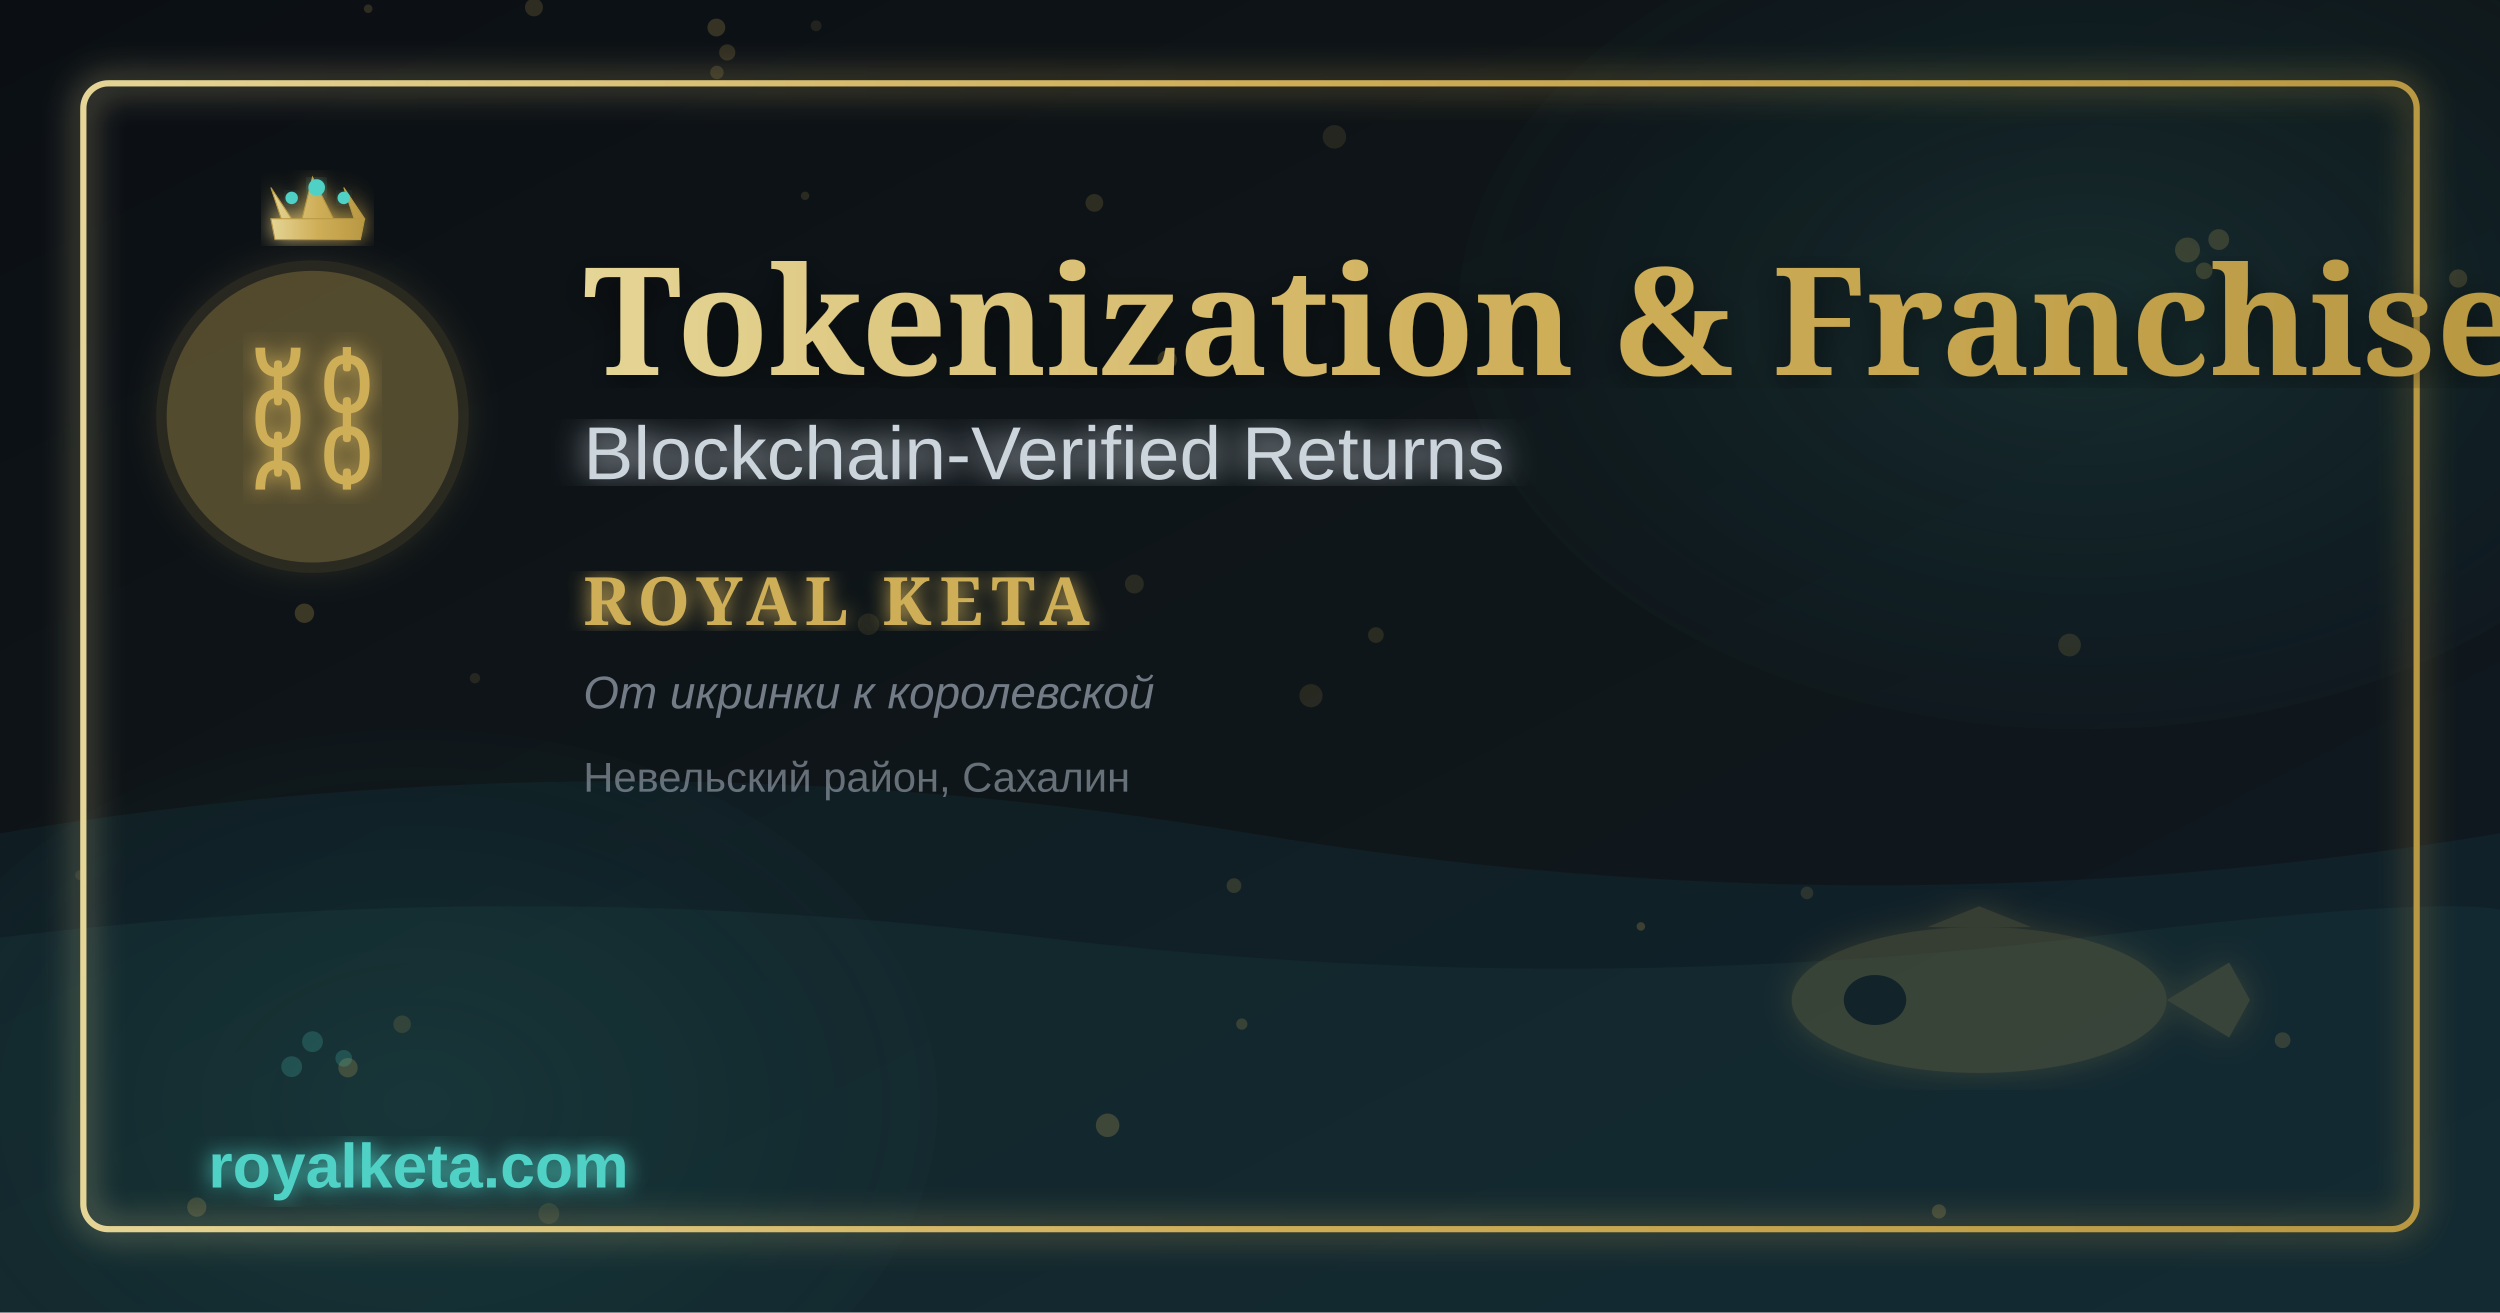
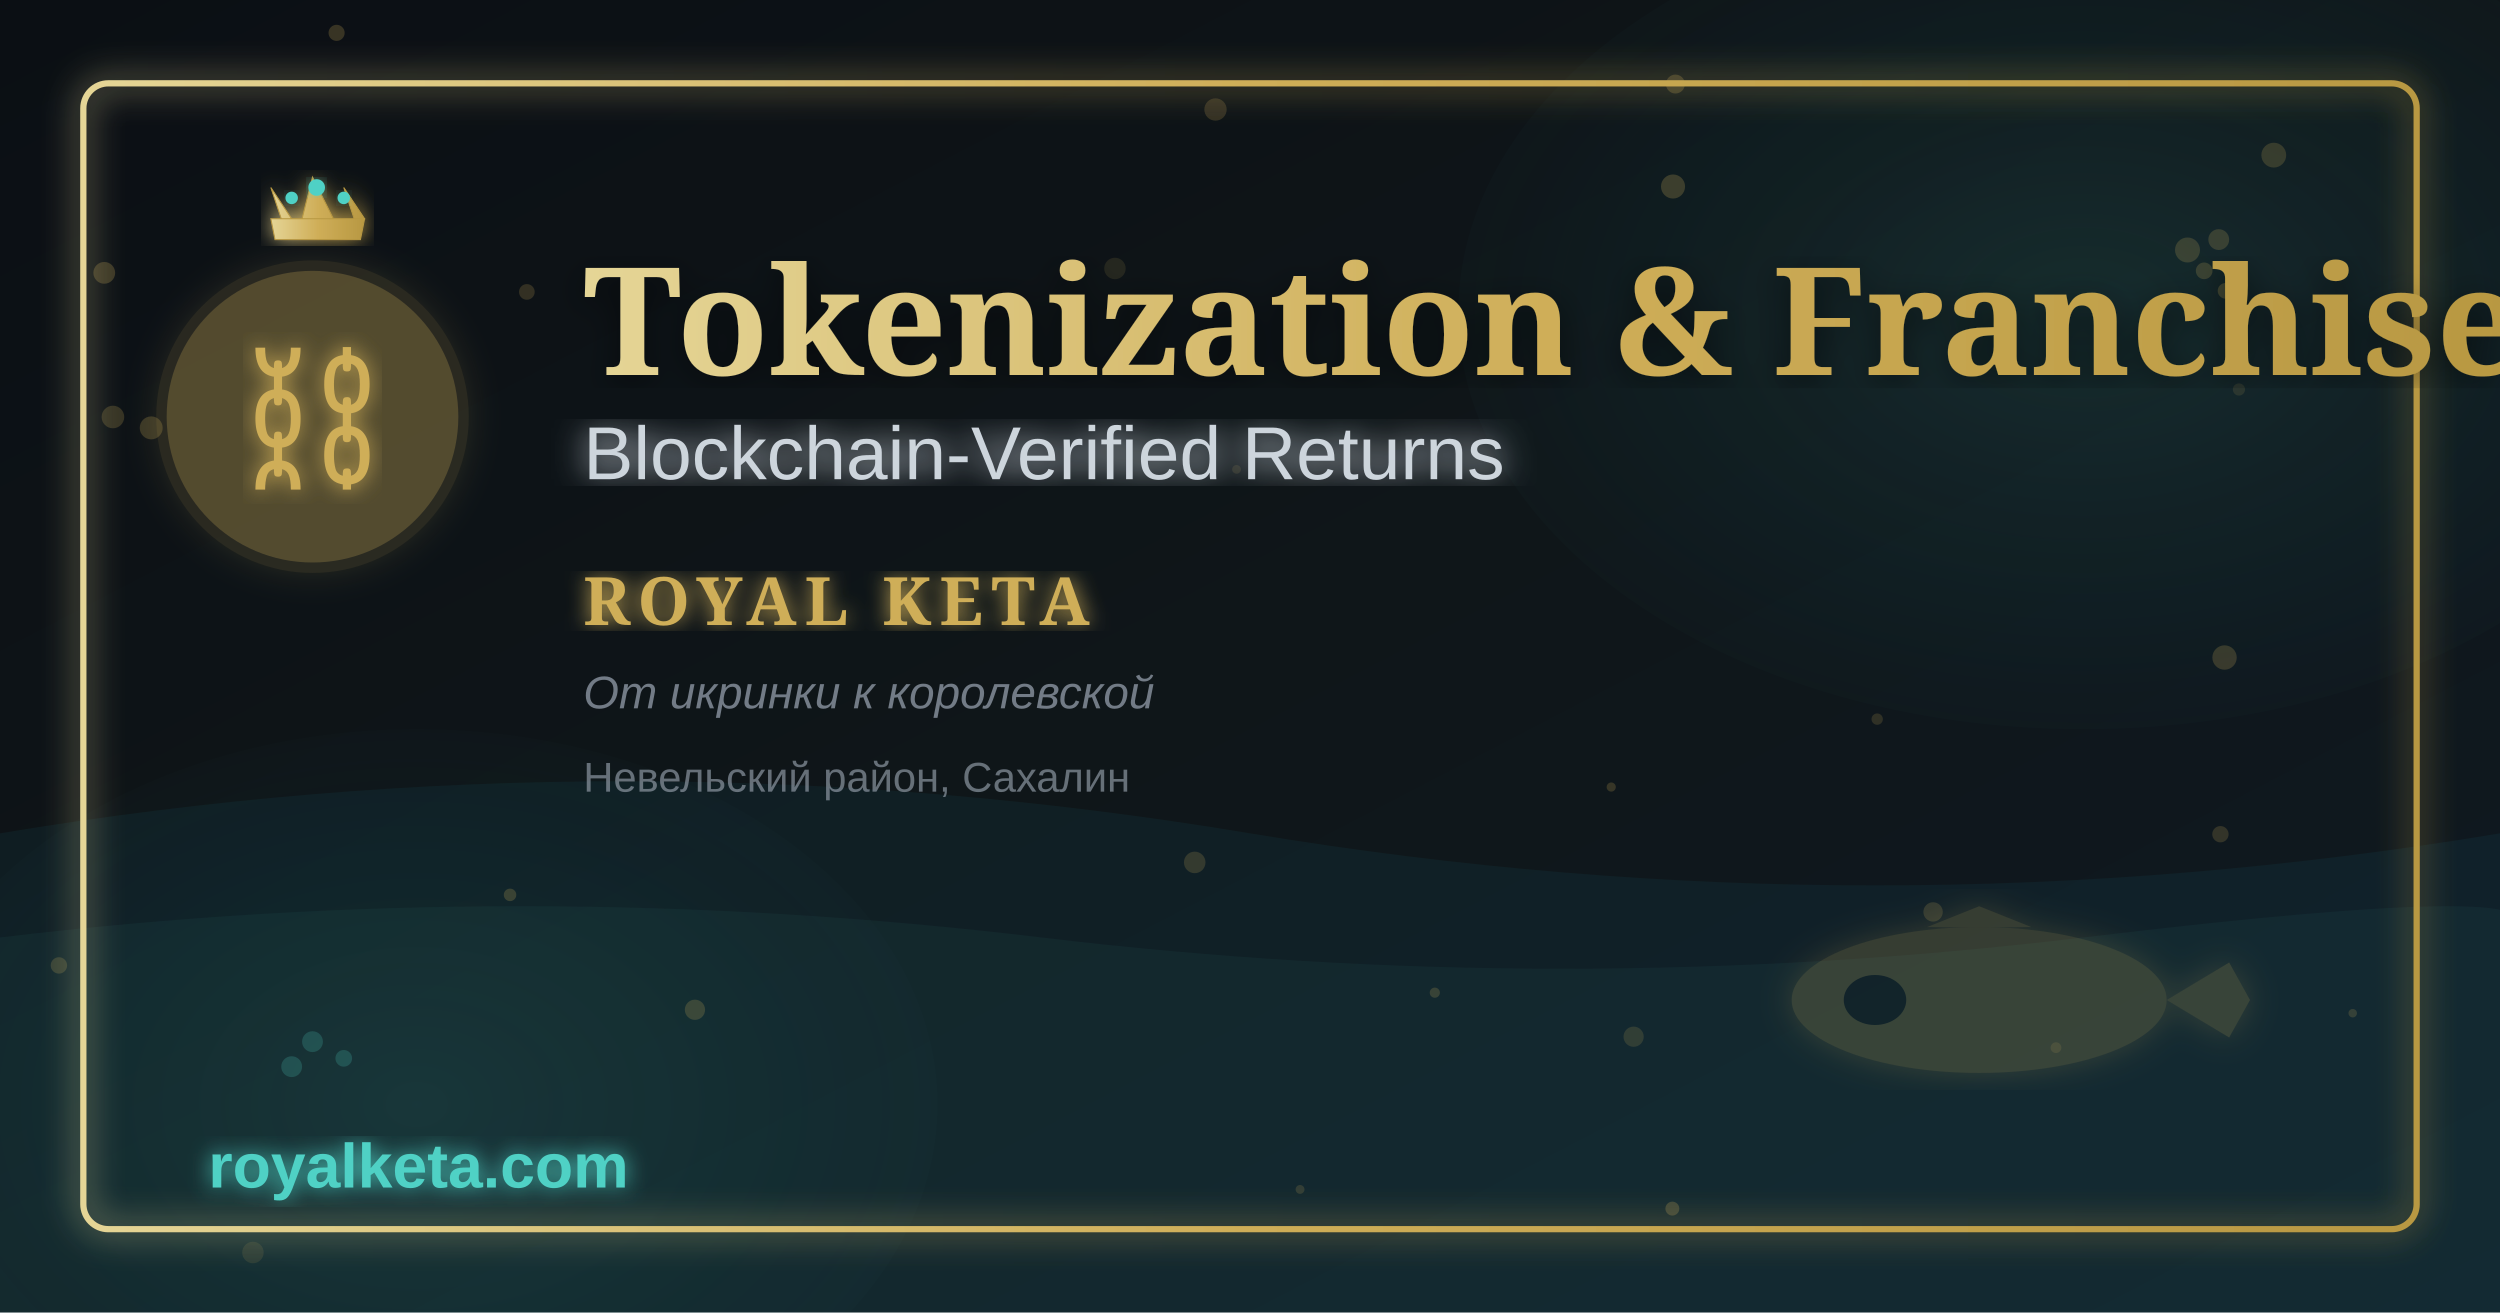
<svg xmlns="http://www.w3.org/2000/svg" width="1200" height="630">
  <defs>
    <linearGradient id="bgGradient" x1="0%" y1="0%" x2="100%" y2="100%">
      <stop offset="0%" style="stop-color:#0B0F14;stop-opacity:1" />
      <stop offset="50%" style="stop-color:#0F1619;stop-opacity:1" />
      <stop offset="100%" style="stop-color:#0F1922;stop-opacity:1" />
    </linearGradient>
    <linearGradient id="goldGradient" x1="0%" y1="0%" x2="100%" y2="0%">
      <stop offset="0%" style="stop-color:#E5D596;stop-opacity:1" />
      <stop offset="50%" style="stop-color:#CFAE58;stop-opacity:1" />
      <stop offset="100%" style="stop-color:#B89842;stop-opacity:1" />
    </linearGradient>
    <radialGradient id="oceanGradient" cx="50%" cy="50%" r="50%">
      <stop offset="0%" style="stop-color:#4FD1C5;stop-opacity:0.3" />
      <stop offset="100%" style="stop-color:#1E90A0;stop-opacity:0.05" />
    </radialGradient>
    <filter id="glow">
      <feGaussianBlur stdDeviation="5" result="coloredBlur" />
      <feMerge>
        <feMergeNode in="coloredBlur" />
        <feMergeNode in="SourceGraphic" />
      </feMerge>
    </filter>
    <filter id="softGlow">
      <feGaussianBlur stdDeviation="8" result="coloredBlur" />
      <feMerge>
        <feMergeNode in="coloredBlur" />
        <feMergeNode in="SourceGraphic" />
      </feMerge>
    </filter>
    <filter id="shadow">
      <feDropShadow dx="0" dy="4" stdDeviation="8" flood-color="#000000" flood-opacity="0.5" />
    </filter>
  </defs>
  <rect width="1200" height="630" fill="url(#bgGradient)" />
  <ellipse cx="1000" cy="150" rx="300" ry="200" fill="url(#oceanGradient)" opacity="0.4" />
  <ellipse cx="200" cy="530" rx="250" ry="180" fill="url(#oceanGradient)" opacity="0.3" />
  <path d="M 0 400 Q 300 350 600 400 T 1200 400 L 1200 630 L 0 630 Z" fill="#1E90A0" opacity="0.08" />
  <path d="M 0 450 Q 250 420 500 450 T 1000 450 T 1200 450 L 1200 630 L 0 630 Z" fill="#4FD1C5" opacity="0.05" />
-   <circle cx="629.27" cy="333.942" r="5.57" fill="#CFAE58" opacity="0.127" />
-   <circle cx="531.652" cy="540.152" r="5.65" fill="#CFAE58" opacity="0.228" />
-   <circle cx="787.615" cy="444.684" r="2.032" fill="#CFAE58" opacity="0.236" />
-   <circle cx="386.436" cy="93.983" r="2.002" fill="#CFAE58" opacity="0.156" />
-   <circle cx="167.042" cy="512.508" r="4.653" fill="#CFAE58" opacity="0.229" />
-   <circle cx="227.971" cy="325.531" r="2.485" fill="#CFAE58" opacity="0.123" />
-   <circle cx="525.302" cy="97.378" r="4.255" fill="#CFAE58" opacity="0.168" />
-   <circle cx="343.86" cy="13.214" r="4.284" fill="#CFAE58" opacity="0.22" />
-   <circle cx="660.434" cy="304.826" r="3.769" fill="#CFAE58" opacity="0.141" />
-   <circle cx="544.506" cy="280.313" r="4.554" fill="#CFAE58" opacity="0.137" />
-   <circle cx="867.339" cy="428.597" r="3.028" fill="#CFAE58" opacity="0.143" />
-   <circle cx="416.873" cy="299.628" r="5.168" fill="#CFAE58" opacity="0.111" />
-   <circle cx="263.443" cy="582.504" r="5" fill="#CFAE58" opacity="0.126" />
-   <circle cx="349.078" cy="25.184" r="3.902" fill="#CFAE58" opacity="0.177" />
-   <circle cx="146.121" cy="294.352" r="4.654" fill="#CFAE58" opacity="0.243" />
-   <circle cx="596.063" cy="491.553" r="2.701" fill="#CFAE58" opacity="0.196" />
-   <circle cx="256.304" cy="3.536" r="4.32" fill="#CFAE58" opacity="0.176" />
-   <circle cx="640.521" cy="65.673" r="5.649" fill="#CFAE58" opacity="0.122" />
-   <circle cx="592.312" cy="425.105" r="3.543" fill="#CFAE58" opacity="0.176" />
-   <circle cx="193.025" cy="491.627" r="4.21" fill="#CFAE58" opacity="0.149" />
-   <circle cx="344.13" cy="34.77" r="3.232" fill="#CFAE58" opacity="0.179" />
-   <circle cx="176.738" cy="4.198" r="2.056" fill="#CFAE58" opacity="0.182" />
-   <circle cx="930.694" cy="581.489" r="3.399" fill="#CFAE58" opacity="0.215" />
-   <circle cx="993.383" cy="309.614" r="5.46" fill="#CFAE58" opacity="0.152" />
-   <circle cx="1179.935" cy="133.687" r="4.383" fill="#CFAE58" opacity="0.192" />
-   <circle cx="560.258" cy="172.777" r="4.691" fill="#CFAE58" opacity="0.247" />
-   <circle cx="391.731" cy="12.373" r="2.606" fill="#CFAE58" opacity="0.113" />
-   <circle cx="94.467" cy="579.406" r="4.629" fill="#CFAE58" opacity="0.197" />
-   <circle cx="38.379" cy="420.057" r="2.342" fill="#CFAE58" opacity="0.113" />
-   <circle cx="1095.645" cy="499.296" r="3.778" fill="#CFAE58" opacity="0.186" />
+   <circle cx="593.537" cy="225.308" r="2.092" fill="#CFAE58" opacity="0.12" />
+   <circle cx="784.139" cy="497.618" r="4.853" fill="#CFAE58" opacity="0.163" />
+   <circle cx="535.17" cy="128.861" r="5.15" fill="#CFAE58" opacity="0.123" />
+   <circle cx="1091.412" cy="74.47" r="5.959" fill="#CFAE58" opacity="0.196" />
+   <circle cx="624.026" cy="570.926" r="2.122" fill="#CFAE58" opacity="0.17" />
+   <circle cx="688.71" cy="476.487" r="2.437" fill="#CFAE58" opacity="0.201" />
+   <circle cx="121.408" cy="601.2" r="5.148" fill="#CFAE58" opacity="0.119" />
+   <circle cx="252.889" cy="140.127" r="3.764" fill="#CFAE58" opacity="0.195" />
+   <circle cx="1129.303" cy="486.33" r="2.026" fill="#CFAE58" opacity="0.187" />
+   <circle cx="901.05" cy="345.179" r="2.724" fill="#CFAE58" opacity="0.173" />
+   <circle cx="773.39" cy="377.784" r="2.195" fill="#CFAE58" opacity="0.208" />
+   <circle cx="28.276" cy="463.407" r="3.935" fill="#CFAE58" opacity="0.197" />
+   <circle cx="804.204" cy="40.344" r="4.542" fill="#CFAE58" opacity="0.236" />
+   <circle cx="1067.783" cy="315.612" r="5.852" fill="#CFAE58" opacity="0.211" />
+   <circle cx="1065.801" cy="400.421" r="3.918" fill="#CFAE58" opacity="0.191" />
+   <circle cx="50.047" cy="130.965" r="5.228" fill="#CFAE58" opacity="0.242" />
+   <circle cx="161.566" cy="15.778" r="3.869" fill="#CFAE58" opacity="0.228" />
+   <circle cx="1074.694" cy="186.954" r="2.923" fill="#CFAE58" opacity="0.124" />
+   <circle cx="1068.276" cy="139.608" r="3.77" fill="#CFAE58" opacity="0.24" />
+   <circle cx="54.203" cy="200.156" r="5.422" fill="#CFAE58" opacity="0.212" />
+   <circle cx="986.871" cy="502.884" r="2.575" fill="#CFAE58" opacity="0.126" />
+   <circle cx="802.732" cy="580.134" r="3.337" fill="#CFAE58" opacity="0.238" />
+   <circle cx="789.456" cy="136.351" r="2.279" fill="#CFAE58" opacity="0.187" />
+   <circle cx="803.053" cy="89.526" r="5.776" fill="#CFAE58" opacity="0.238" />
+   <circle cx="583.441" cy="52.558" r="5.362" fill="#CFAE58" opacity="0.195" />
+   <circle cx="573.463" cy="413.961" r="5.171" fill="#CFAE58" opacity="0.188" />
+   <circle cx="333.578" cy="484.689" r="4.856" fill="#CFAE58" opacity="0.208" />
+   <circle cx="927.88" cy="437.727" r="4.65" fill="#CFAE58" opacity="0.182" />
+   <circle cx="72.579" cy="205.381" r="5.508" fill="#CFAE58" opacity="0.229" />
+   <circle cx="244.82" cy="429.534" r="2.998" fill="#CFAE58" opacity="0.221" />
  <rect x="40" y="40" width="1120" height="550" fill="none" stroke="url(#goldGradient)" stroke-width="3" rx="12" filter="url(#softGlow)" />
  <circle cx="150" cy="200" r="75" fill="#CFAE58" opacity="0.15" filter="url(#softGlow)" />
  <circle cx="150" cy="200" r="70" fill="#CFAE58" opacity="0.25" />
  <text x="150" y="235" font-size="90" text-anchor="middle" fill="#CFAE58" filter="url(#glow)">⛓️</text>
  <g transform="translate(100, 70)">
    <path d="M 30 20 L 40 35 L 35 35 Z M 50 15 L 60 35 L 45 35 Z M 65 20 L 75 35 L 70 35 Z M 30 35 L 75 35 L 73 45 L 32 45 Z" fill="url(#goldGradient)" filter="url(#glow)" stroke="#B89842" stroke-width="0.5" />
    <circle cx="40" cy="25" r="3" fill="#4FD1C5" filter="url(#glow)" />
    <circle cx="52" cy="20" r="4" fill="#4FD1C5" filter="url(#glow)" />
    <circle cx="65" cy="25" r="3" fill="#4FD1C5" filter="url(#glow)" />
  </g>
  <text x="280" y="180" font-family="Georgia, serif" font-size="72" font-weight="bold" fill="url(#goldGradient)" filter="url(#shadow)">Tokenization &amp; Franchise</text>
  <text x="280" y="230" font-family="Arial, sans-serif" font-size="36" fill="#D6DEE6" opacity="0.95" filter="url(#softGlow)">Blockchain-Verified Returns</text>
  <text x="280" y="300" font-family="Georgia, serif" font-size="32" font-weight="bold" fill="#CFAE58" letter-spacing="4" filter="url(#glow)">ROYAL KETA</text>
  <text x="280" y="340" font-family="Arial, sans-serif" font-size="22" font-style="italic" fill="#8B95A1" opacity="0.8">От икринки к королевской</text>
  <text x="280" y="380" font-family="Arial, sans-serif" font-size="20" fill="#8B95A1" opacity="0.7">Невельский район, Сахалин</text>
  <text x="100" y="570" font-family="Arial, sans-serif" font-size="30" font-weight="bold" fill="#4FD1C5" filter="url(#glow)">royalketa.com</text>
  <g transform="translate(950, 480)" opacity="0.2" filter="url(#softGlow)">
    <ellipse cx="0" cy="0" rx="90" ry="35" fill="#CFAE58" />
    <path d="M 90 0 L 120 -18 L 130 0 L 120 18 Z" fill="#CFAE58" />
    <path d="M -25 -35 L 0 -45 L 25 -35 Z" fill="#CFAE58" />
    <ellipse cx="-50" cy="0" rx="15" ry="12" fill="#0B0F14" />
  </g>
  <g opacity="0.2">
    <circle cx="1050" cy="120" r="6" fill="#CFAE58" />
    <circle cx="1065" cy="115" r="5" fill="#CFAE58" />
    <circle cx="1058" cy="130" r="4" fill="#CFAE58" />
    <circle cx="150" cy="500" r="5" fill="#4FD1C5" />
    <circle cx="165" cy="508" r="4" fill="#4FD1C5" />
    <circle cx="140" cy="512" r="5" fill="#4FD1C5" />
  </g>
</svg>
